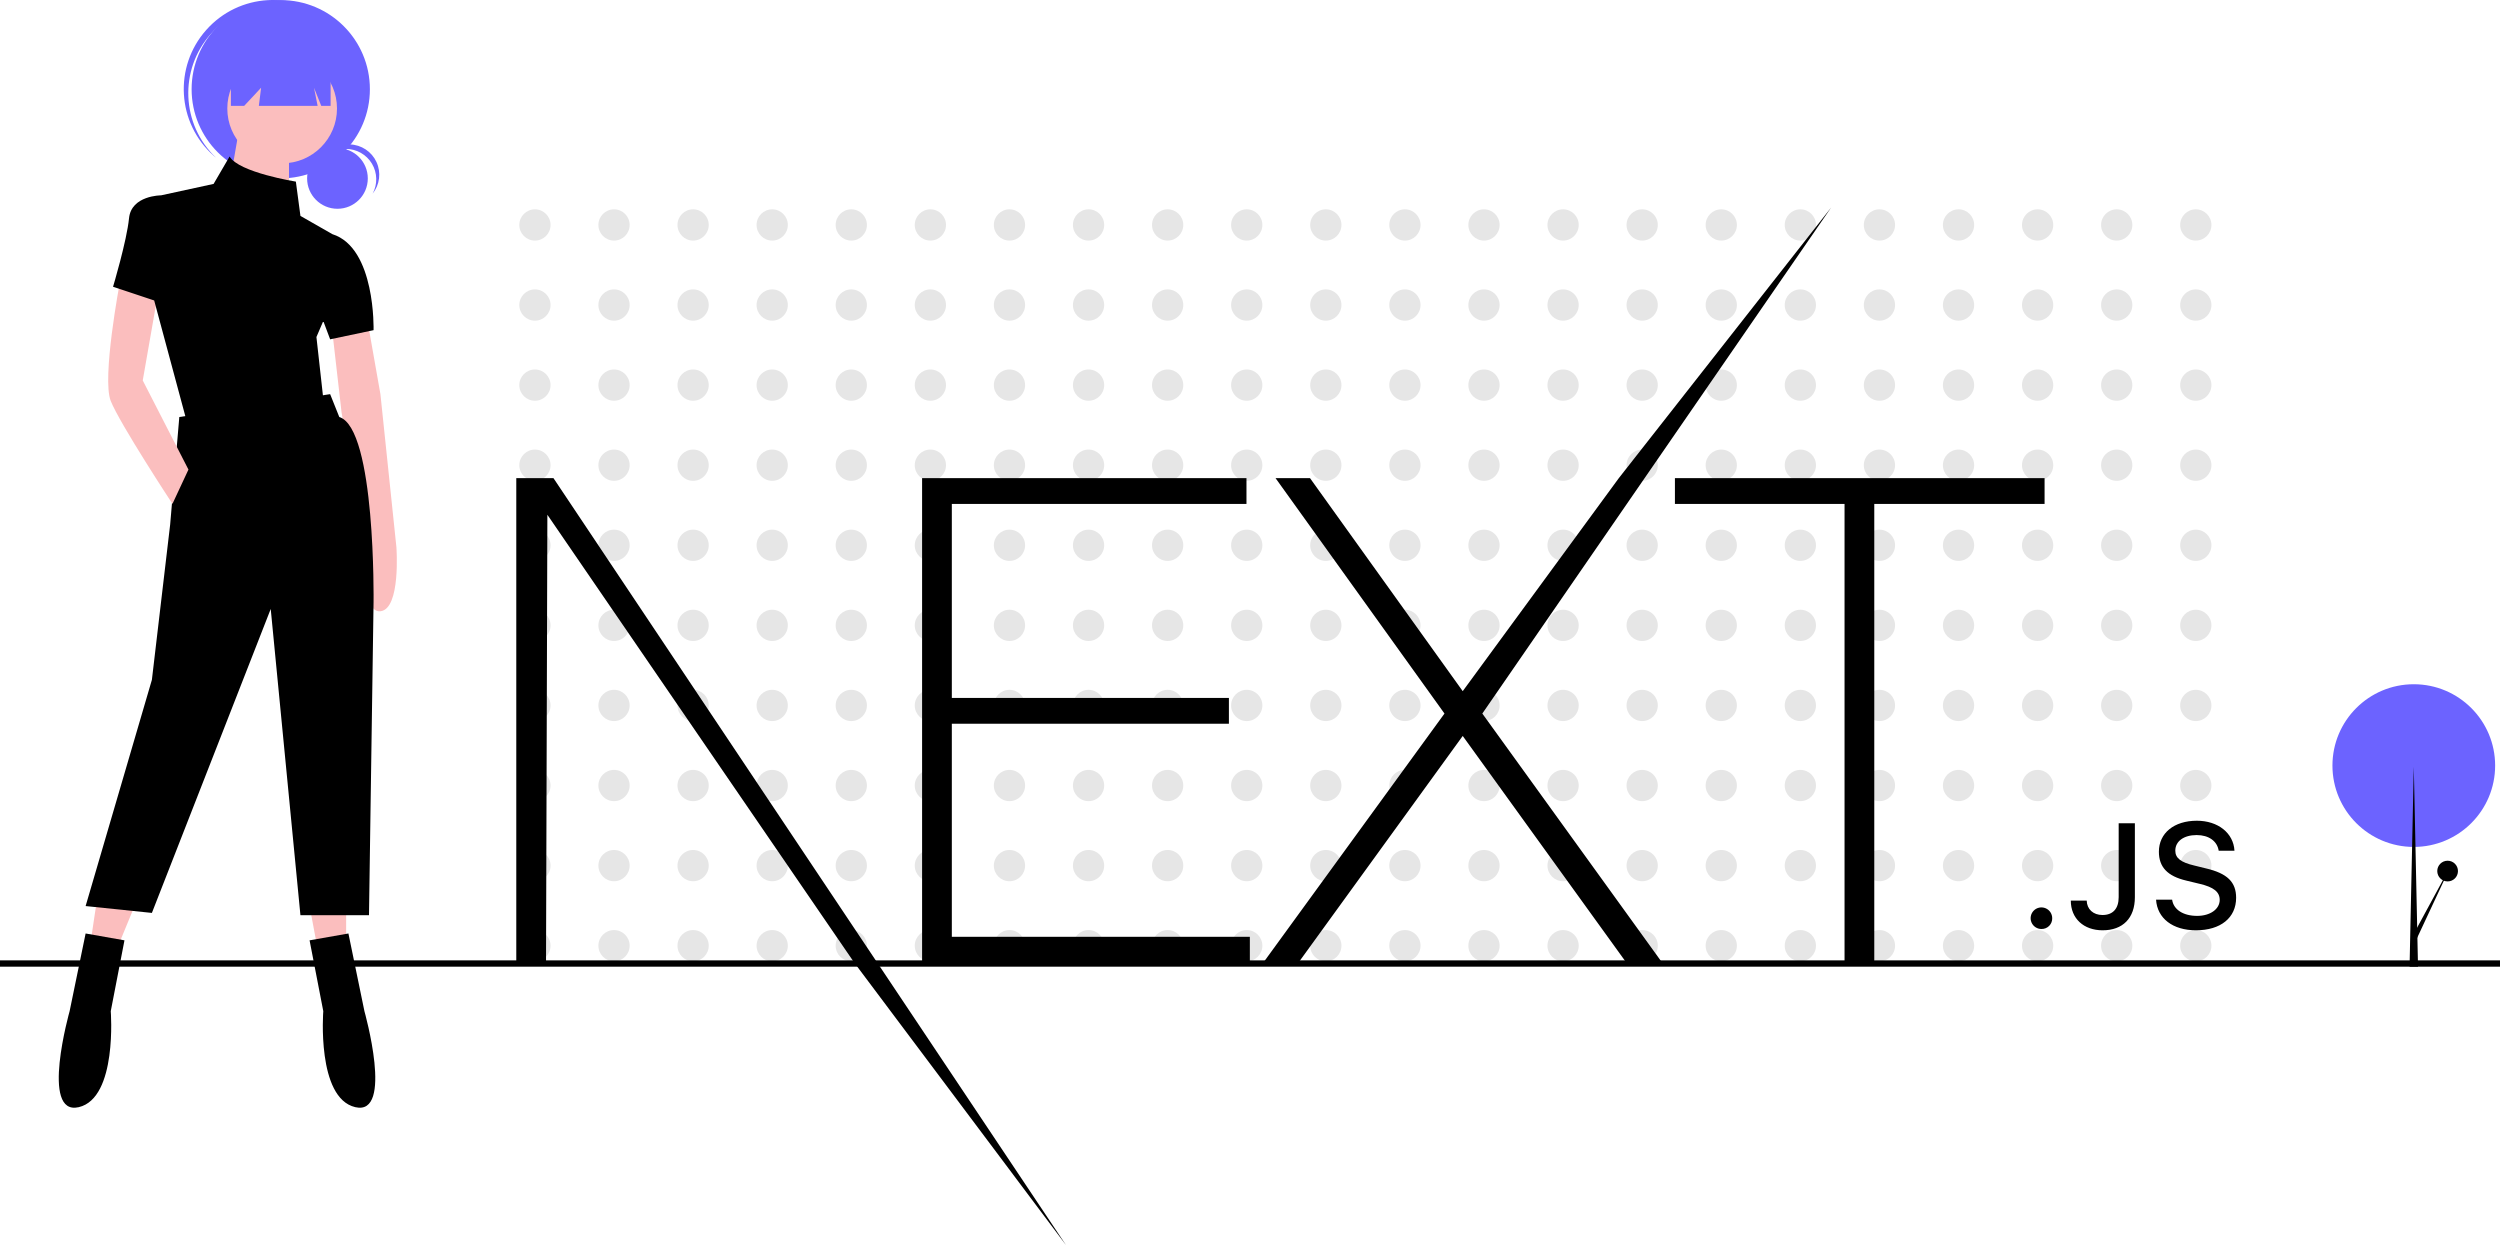
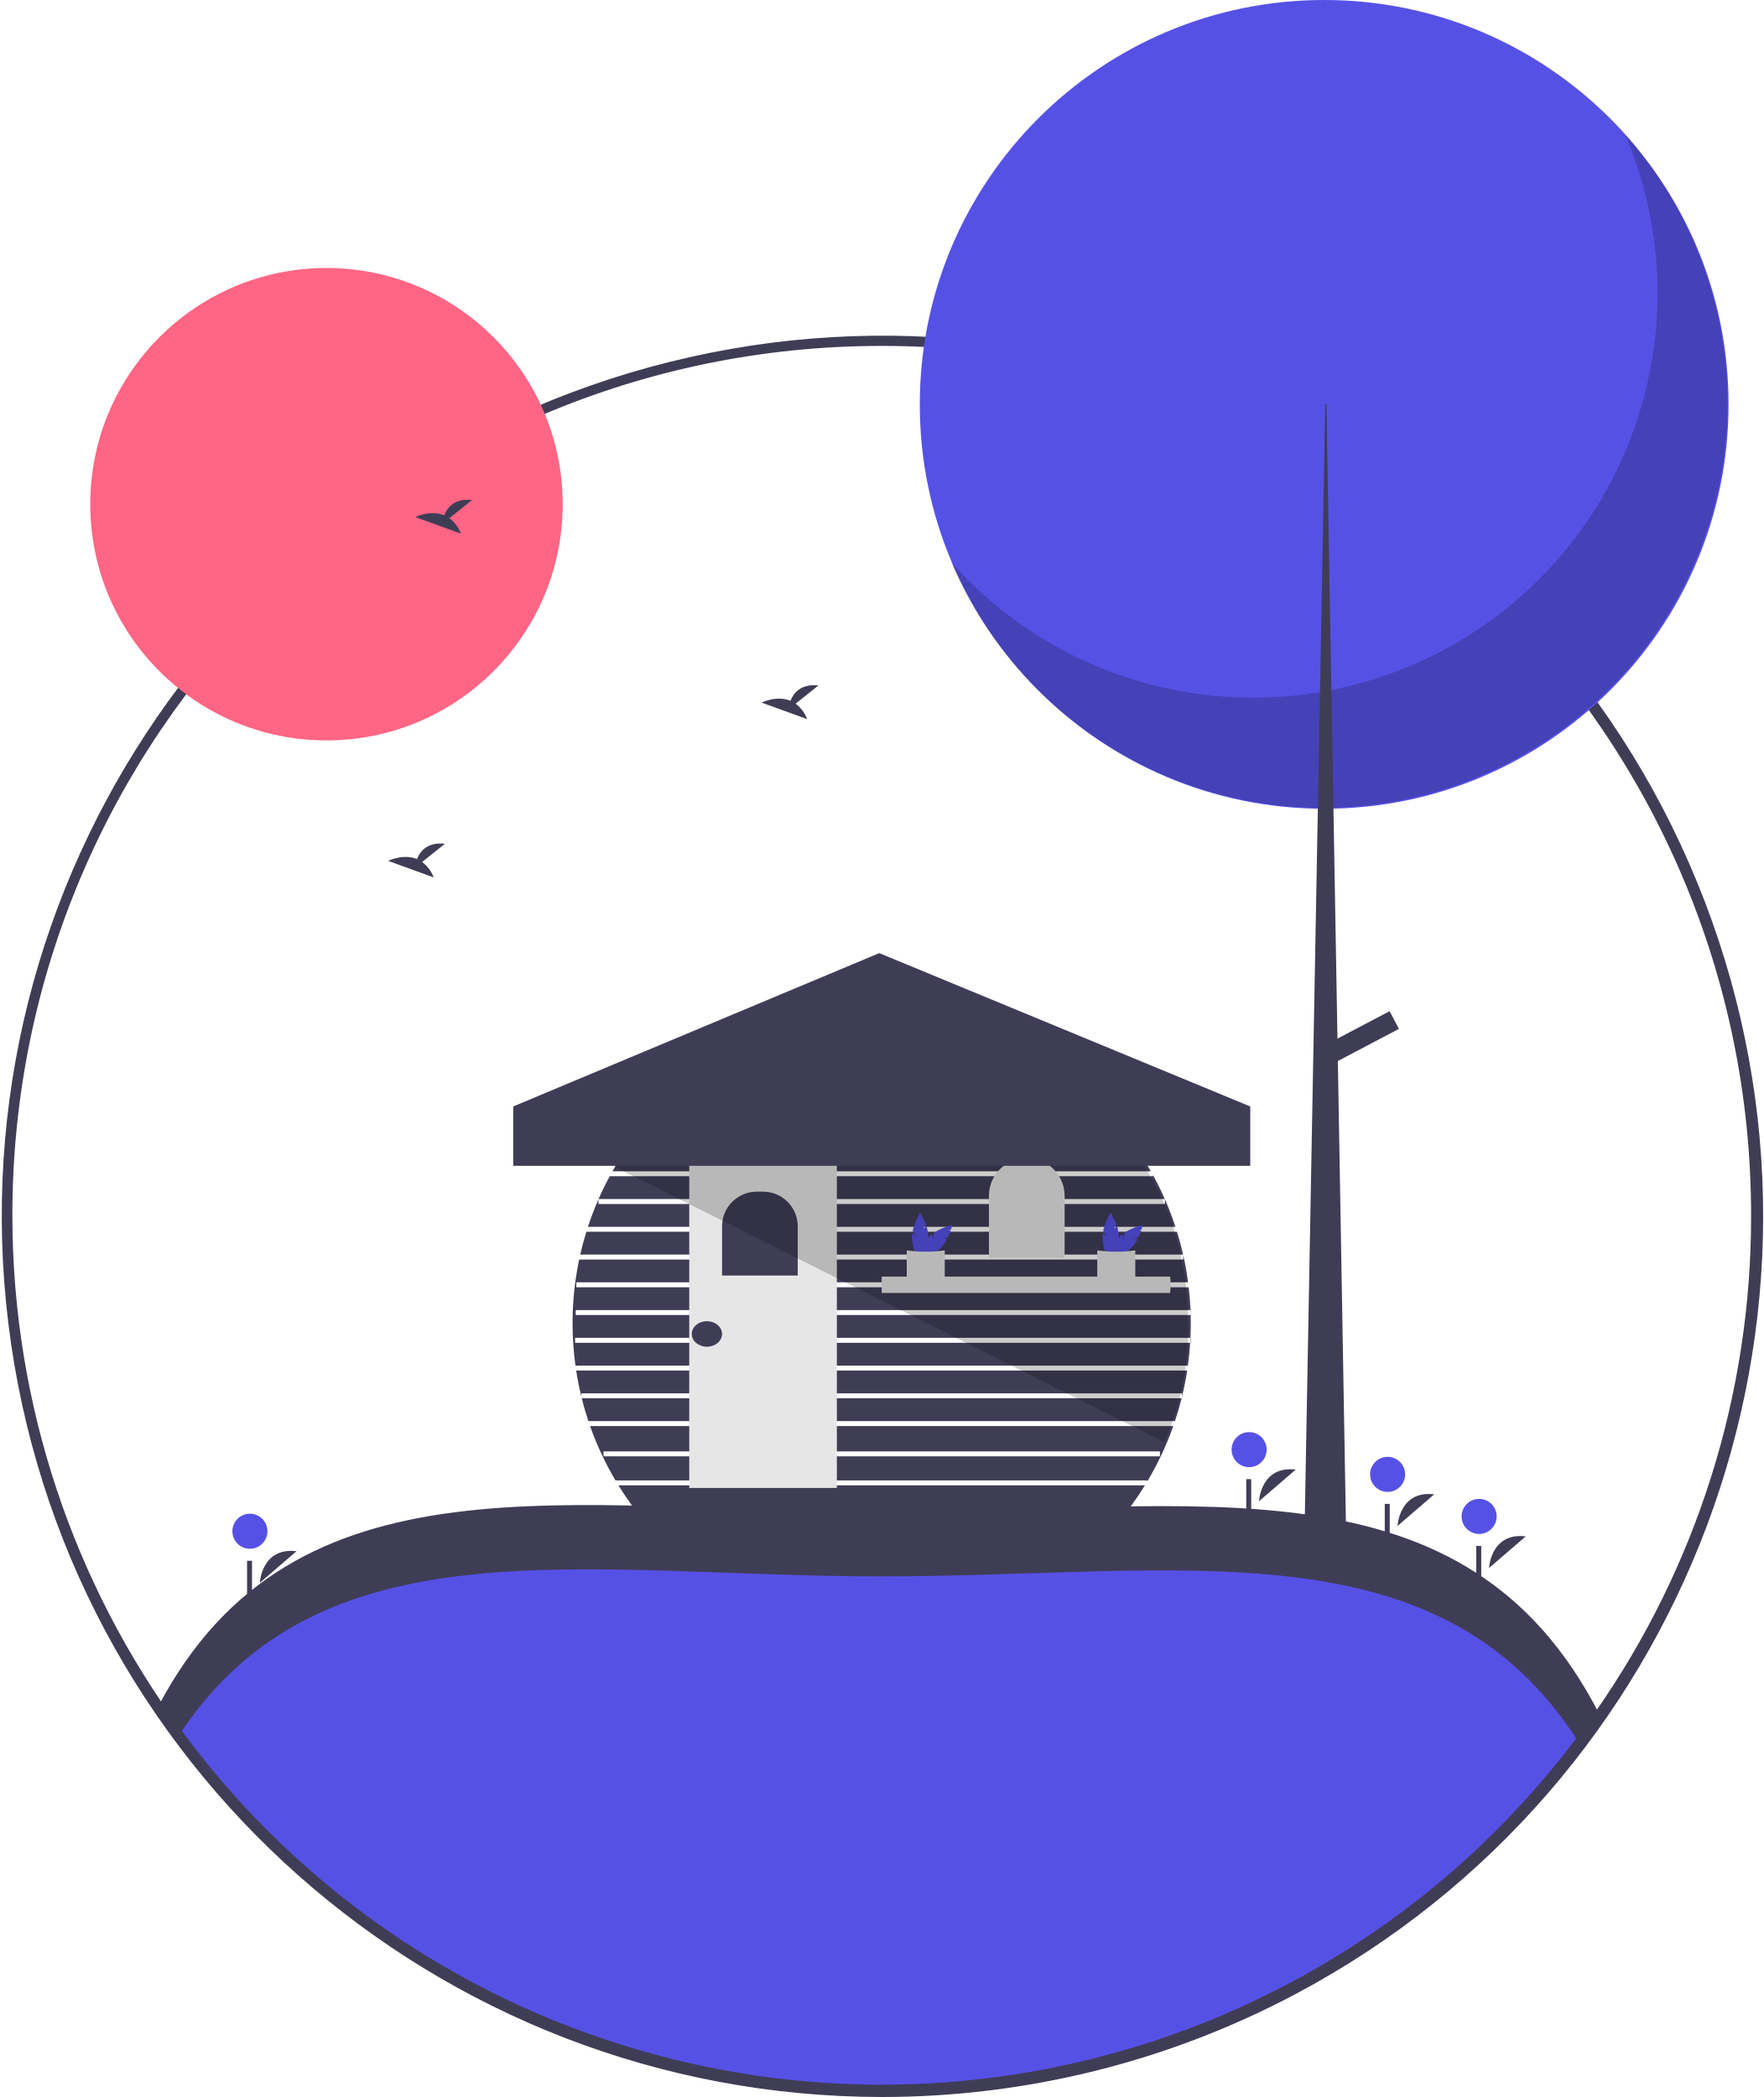
- <svg xmlns="http://www.w3.org/2000/svg" data-name="Layer 1" width="888" height="442.25" viewBox="0 0 888 442.25">
-   <circle cx="190.009" cy="79.904" r="5.55" fill="#e6e6e6" />
-   <circle cx="218.101" cy="79.904" r="5.55" fill="#e6e6e6" />
-   <circle cx="246.194" cy="79.904" r="5.55" fill="#e6e6e6" />
-   <circle cx="274.286" cy="79.904" r="5.55" fill="#e6e6e6" />
-   <circle cx="302.378" cy="79.904" r="5.55" fill="#e6e6e6" />
-   <circle cx="330.471" cy="79.904" r="5.55" fill="#e6e6e6" />
-   <circle cx="358.563" cy="79.904" r="5.55" fill="#e6e6e6" />
-   <circle cx="386.655" cy="79.904" r="5.55" fill="#e6e6e6" />
-   <circle cx="414.747" cy="79.904" r="5.55" fill="#e6e6e6" />
-   <circle cx="442.84" cy="79.904" r="5.55" fill="#e6e6e6" />
-   <circle cx="470.932" cy="79.904" r="5.55" fill="#e6e6e6" />
-   <circle cx="499.024" cy="79.904" r="5.55" fill="#e6e6e6" />
-   <circle cx="527.116" cy="79.904" r="5.55" fill="#e6e6e6" />
-   <circle cx="555.209" cy="79.904" r="5.55" fill="#e6e6e6" />
-   <circle cx="583.301" cy="79.904" r="5.55" fill="#e6e6e6" />
-   <circle cx="611.393" cy="79.904" r="5.55" fill="#e6e6e6" />
-   <circle cx="639.485" cy="79.904" r="5.55" fill="#e6e6e6" />
-   <circle cx="667.578" cy="79.904" r="5.55" fill="#e6e6e6" />
-   <circle cx="695.67" cy="79.904" r="5.55" fill="#e6e6e6" />
-   <circle cx="723.762" cy="79.904" r="5.55" fill="#e6e6e6" />
-   <circle cx="751.854" cy="79.904" r="5.55" fill="#e6e6e6" />
-   <circle cx="779.947" cy="79.904" r="5.55" fill="#e6e6e6" />
-   <circle cx="190.009" cy="108.349" r="5.55" fill="#e6e6e6" />
-   <circle cx="218.101" cy="108.349" r="5.55" fill="#e6e6e6" />
-   <circle cx="246.194" cy="108.349" r="5.55" fill="#e6e6e6" />
-   <circle cx="274.286" cy="108.349" r="5.55" fill="#e6e6e6" />
-   <circle cx="302.378" cy="108.349" r="5.55" fill="#e6e6e6" />
-   <circle cx="330.471" cy="108.349" r="5.55" fill="#e6e6e6" />
-   <circle cx="358.563" cy="108.349" r="5.55" fill="#e6e6e6" />
-   <circle cx="386.655" cy="108.349" r="5.55" fill="#e6e6e6" />
-   <circle cx="414.747" cy="108.349" r="5.55" fill="#e6e6e6" />
-   <circle cx="442.84" cy="108.349" r="5.55" fill="#e6e6e6" />
-   <circle cx="470.932" cy="108.349" r="5.55" fill="#e6e6e6" />
-   <circle cx="499.024" cy="108.349" r="5.55" fill="#e6e6e6" />
-   <circle cx="527.116" cy="108.349" r="5.55" fill="#e6e6e6" />
-   <circle cx="555.209" cy="108.349" r="5.55" fill="#e6e6e6" />
-   <circle cx="583.301" cy="108.349" r="5.55" fill="#e6e6e6" />
-   <circle cx="611.393" cy="108.349" r="5.55" fill="#e6e6e6" />
-   <circle cx="639.485" cy="108.349" r="5.55" fill="#e6e6e6" />
-   <circle cx="667.578" cy="108.349" r="5.55" fill="#e6e6e6" />
-   <circle cx="695.67" cy="108.349" r="5.55" fill="#e6e6e6" />
-   <circle cx="723.762" cy="108.349" r="5.55" fill="#e6e6e6" />
-   <circle cx="751.854" cy="108.349" r="5.55" fill="#e6e6e6" />
-   <circle cx="779.947" cy="108.349" r="5.55" fill="#e6e6e6" />
-   <circle cx="190.009" cy="136.794" r="5.55" fill="#e6e6e6" />
-   <circle cx="218.101" cy="136.794" r="5.55" fill="#e6e6e6" />
-   <circle cx="246.194" cy="136.794" r="5.55" fill="#e6e6e6" />
-   <circle cx="274.286" cy="136.794" r="5.55" fill="#e6e6e6" />
-   <circle cx="302.378" cy="136.794" r="5.55" fill="#e6e6e6" />
-   <circle cx="330.471" cy="136.794" r="5.55" fill="#e6e6e6" />
-   <circle cx="358.563" cy="136.794" r="5.55" fill="#e6e6e6" />
-   <circle cx="386.655" cy="136.794" r="5.55" fill="#e6e6e6" />
-   <circle cx="414.747" cy="136.794" r="5.55" fill="#e6e6e6" />
-   <circle cx="442.84" cy="136.794" r="5.55" fill="#e6e6e6" />
-   <circle cx="470.932" cy="136.794" r="5.55" fill="#e6e6e6" />
-   <circle cx="499.024" cy="136.794" r="5.55" fill="#e6e6e6" />
-   <circle cx="527.116" cy="136.794" r="5.55" fill="#e6e6e6" />
-   <circle cx="555.209" cy="136.794" r="5.55" fill="#e6e6e6" />
-   <circle cx="583.301" cy="136.794" r="5.55" fill="#e6e6e6" />
-   <circle cx="611.393" cy="136.794" r="5.55" fill="#e6e6e6" />
-   <circle cx="639.485" cy="136.794" r="5.55" fill="#e6e6e6" />
-   <circle cx="667.578" cy="136.794" r="5.55" fill="#e6e6e6" />
-   <circle cx="695.67" cy="136.794" r="5.55" fill="#e6e6e6" />
-   <circle cx="723.762" cy="136.794" r="5.55" fill="#e6e6e6" />
-   <circle cx="751.854" cy="136.794" r="5.55" fill="#e6e6e6" />
-   <circle cx="779.947" cy="136.794" r="5.55" fill="#e6e6e6" />
-   <circle cx="190.009" cy="165.239" r="5.55" fill="#e6e6e6" />
-   <circle cx="218.101" cy="165.239" r="5.55" fill="#e6e6e6" />
-   <circle cx="246.194" cy="165.239" r="5.55" fill="#e6e6e6" />
-   <circle cx="274.286" cy="165.239" r="5.55" fill="#e6e6e6" />
-   <circle cx="302.378" cy="165.239" r="5.55" fill="#e6e6e6" />
-   <circle cx="330.471" cy="165.239" r="5.55" fill="#e6e6e6" />
-   <circle cx="358.563" cy="165.239" r="5.55" fill="#e6e6e6" />
-   <circle cx="386.655" cy="165.239" r="5.55" fill="#e6e6e6" />
-   <circle cx="414.747" cy="165.239" r="5.55" fill="#e6e6e6" />
-   <circle cx="442.84" cy="165.239" r="5.55" fill="#e6e6e6" />
-   <circle cx="470.932" cy="165.239" r="5.55" fill="#e6e6e6" />
-   <circle cx="499.024" cy="165.239" r="5.55" fill="#e6e6e6" />
-   <circle cx="527.116" cy="165.239" r="5.55" fill="#e6e6e6" />
-   <circle cx="555.209" cy="165.239" r="5.55" fill="#e6e6e6" />
-   <circle cx="583.301" cy="165.239" r="5.55" fill="#e6e6e6" />
-   <circle cx="611.393" cy="165.239" r="5.55" fill="#e6e6e6" />
-   <circle cx="639.485" cy="165.239" r="5.55" fill="#e6e6e6" />
-   <circle cx="667.578" cy="165.239" r="5.55" fill="#e6e6e6" />
-   <circle cx="695.67" cy="165.239" r="5.55" fill="#e6e6e6" />
-   <circle cx="723.762" cy="165.239" r="5.55" fill="#e6e6e6" />
-   <circle cx="751.854" cy="165.239" r="5.55" fill="#e6e6e6" />
-   <circle cx="779.947" cy="165.239" r="5.55" fill="#e6e6e6" />
-   <circle cx="190.009" cy="193.684" r="5.55" fill="#e6e6e6" />
-   <circle cx="218.101" cy="193.684" r="5.55" fill="#e6e6e6" />
-   <circle cx="246.194" cy="193.684" r="5.55" fill="#e6e6e6" />
-   <circle cx="274.286" cy="193.684" r="5.55" fill="#e6e6e6" />
-   <circle cx="302.378" cy="193.684" r="5.55" fill="#e6e6e6" />
-   <circle cx="330.471" cy="193.684" r="5.55" fill="#e6e6e6" />
-   <circle cx="358.563" cy="193.684" r="5.55" fill="#e6e6e6" />
-   <circle cx="386.655" cy="193.684" r="5.55" fill="#e6e6e6" />
-   <circle cx="414.747" cy="193.684" r="5.55" fill="#e6e6e6" />
-   <circle cx="442.84" cy="193.684" r="5.55" fill="#e6e6e6" />
-   <circle cx="470.932" cy="193.684" r="5.55" fill="#e6e6e6" />
-   <circle cx="499.024" cy="193.684" r="5.55" fill="#e6e6e6" />
-   <circle cx="527.116" cy="193.684" r="5.55" fill="#e6e6e6" />
-   <circle cx="555.209" cy="193.684" r="5.55" fill="#e6e6e6" />
-   <circle cx="583.301" cy="193.684" r="5.55" fill="#e6e6e6" />
-   <circle cx="611.393" cy="193.684" r="5.55" fill="#e6e6e6" />
-   <circle cx="639.485" cy="193.684" r="5.55" fill="#e6e6e6" />
-   <circle cx="667.578" cy="193.684" r="5.55" fill="#e6e6e6" />
-   <circle cx="695.67" cy="193.684" r="5.55" fill="#e6e6e6" />
-   <circle cx="723.762" cy="193.684" r="5.55" fill="#e6e6e6" />
-   <circle cx="751.854" cy="193.684" r="5.55" fill="#e6e6e6" />
-   <circle cx="779.947" cy="193.684" r="5.55" fill="#e6e6e6" />
-   <circle cx="190.009" cy="222.129" r="5.55" fill="#e6e6e6" />
-   <circle cx="218.101" cy="222.129" r="5.55" fill="#e6e6e6" />
-   <circle cx="246.194" cy="222.129" r="5.55" fill="#e6e6e6" />
-   <circle cx="274.286" cy="222.129" r="5.55" fill="#e6e6e6" />
-   <circle cx="302.378" cy="222.129" r="5.55" fill="#e6e6e6" />
-   <circle cx="330.471" cy="222.129" r="5.55" fill="#e6e6e6" />
-   <circle cx="358.563" cy="222.129" r="5.55" fill="#e6e6e6" />
-   <circle cx="386.655" cy="222.129" r="5.55" fill="#e6e6e6" />
-   <circle cx="414.747" cy="222.129" r="5.55" fill="#e6e6e6" />
-   <circle cx="442.84" cy="222.129" r="5.55" fill="#e6e6e6" />
-   <circle cx="470.932" cy="222.129" r="5.55" fill="#e6e6e6" />
-   <circle cx="499.024" cy="222.129" r="5.55" fill="#e6e6e6" />
-   <circle cx="527.116" cy="222.129" r="5.55" fill="#e6e6e6" />
-   <circle cx="555.209" cy="222.129" r="5.55" fill="#e6e6e6" />
-   <circle cx="583.301" cy="222.129" r="5.55" fill="#e6e6e6" />
-   <circle cx="611.393" cy="222.129" r="5.55" fill="#e6e6e6" />
-   <circle cx="639.485" cy="222.129" r="5.55" fill="#e6e6e6" />
-   <circle cx="667.578" cy="222.129" r="5.55" fill="#e6e6e6" />
-   <circle cx="695.67" cy="222.129" r="5.55" fill="#e6e6e6" />
-   <circle cx="723.762" cy="222.129" r="5.55" fill="#e6e6e6" />
-   <circle cx="751.854" cy="222.129" r="5.55" fill="#e6e6e6" />
-   <circle cx="779.947" cy="222.129" r="5.55" fill="#e6e6e6" />
-   <circle cx="190.009" cy="250.573" r="5.55" fill="#e6e6e6" />
-   <circle cx="218.101" cy="250.573" r="5.55" fill="#e6e6e6" />
-   <circle cx="246.194" cy="250.573" r="5.55" fill="#e6e6e6" />
-   <circle cx="274.286" cy="250.573" r="5.55" fill="#e6e6e6" />
-   <circle cx="302.378" cy="250.573" r="5.55" fill="#e6e6e6" />
-   <circle cx="330.471" cy="250.573" r="5.55" fill="#e6e6e6" />
-   <circle cx="358.563" cy="250.573" r="5.55" fill="#e6e6e6" />
-   <circle cx="386.655" cy="250.573" r="5.55" fill="#e6e6e6" />
-   <circle cx="414.747" cy="250.573" r="5.55" fill="#e6e6e6" />
-   <circle cx="442.84" cy="250.573" r="5.55" fill="#e6e6e6" />
-   <circle cx="470.932" cy="250.573" r="5.55" fill="#e6e6e6" />
-   <circle cx="499.024" cy="250.573" r="5.55" fill="#e6e6e6" />
-   <circle cx="527.116" cy="250.573" r="5.55" fill="#e6e6e6" />
-   <circle cx="555.209" cy="250.573" r="5.55" fill="#e6e6e6" />
-   <circle cx="583.301" cy="250.573" r="5.55" fill="#e6e6e6" />
-   <circle cx="611.393" cy="250.573" r="5.55" fill="#e6e6e6" />
-   <circle cx="639.485" cy="250.573" r="5.55" fill="#e6e6e6" />
-   <circle cx="667.578" cy="250.573" r="5.55" fill="#e6e6e6" />
-   <circle cx="695.67" cy="250.573" r="5.55" fill="#e6e6e6" />
-   <circle cx="723.762" cy="250.573" r="5.55" fill="#e6e6e6" />
-   <circle cx="751.854" cy="250.573" r="5.55" fill="#e6e6e6" />
-   <circle cx="779.947" cy="250.573" r="5.55" fill="#e6e6e6" />
-   <circle cx="190.009" cy="279.018" r="5.55" fill="#e6e6e6" />
-   <circle cx="218.101" cy="279.018" r="5.55" fill="#e6e6e6" />
-   <circle cx="246.194" cy="279.018" r="5.55" fill="#e6e6e6" />
-   <circle cx="274.286" cy="279.018" r="5.55" fill="#e6e6e6" />
-   <circle cx="302.378" cy="279.018" r="5.55" fill="#e6e6e6" />
-   <circle cx="330.471" cy="279.018" r="5.55" fill="#e6e6e6" />
-   <circle cx="358.563" cy="279.018" r="5.55" fill="#e6e6e6" />
-   <circle cx="386.655" cy="279.018" r="5.55" fill="#e6e6e6" />
-   <circle cx="414.747" cy="279.018" r="5.55" fill="#e6e6e6" />
-   <circle cx="442.84" cy="279.018" r="5.55" fill="#e6e6e6" />
-   <circle cx="470.932" cy="279.018" r="5.55" fill="#e6e6e6" />
-   <circle cx="499.024" cy="279.018" r="5.55" fill="#e6e6e6" />
-   <circle cx="527.116" cy="279.018" r="5.55" fill="#e6e6e6" />
-   <circle cx="555.209" cy="279.018" r="5.55" fill="#e6e6e6" />
-   <circle cx="583.301" cy="279.018" r="5.55" fill="#e6e6e6" />
-   <circle cx="611.393" cy="279.018" r="5.55" fill="#e6e6e6" />
-   <circle cx="639.485" cy="279.018" r="5.55" fill="#e6e6e6" />
-   <circle cx="667.578" cy="279.018" r="5.55" fill="#e6e6e6" />
-   <circle cx="695.67" cy="279.018" r="5.55" fill="#e6e6e6" />
-   <circle cx="723.762" cy="279.018" r="5.55" fill="#e6e6e6" />
-   <circle cx="751.854" cy="279.018" r="5.55" fill="#e6e6e6" />
-   <circle cx="779.947" cy="279.018" r="5.55" fill="#e6e6e6" />
-   <circle cx="190.009" cy="307.463" r="5.55" fill="#e6e6e6" />
-   <circle cx="218.101" cy="307.463" r="5.55" fill="#e6e6e6" />
-   <circle cx="246.194" cy="307.463" r="5.55" fill="#e6e6e6" />
-   <circle cx="274.286" cy="307.463" r="5.55" fill="#e6e6e6" />
-   <circle cx="302.378" cy="307.463" r="5.55" fill="#e6e6e6" />
-   <circle cx="330.471" cy="307.463" r="5.55" fill="#e6e6e6" />
-   <circle cx="358.563" cy="307.463" r="5.55" fill="#e6e6e6" />
-   <circle cx="386.655" cy="307.463" r="5.55" fill="#e6e6e6" />
-   <circle cx="414.747" cy="307.463" r="5.55" fill="#e6e6e6" />
-   <circle cx="442.84" cy="307.463" r="5.55" fill="#e6e6e6" />
-   <circle cx="470.932" cy="307.463" r="5.55" fill="#e6e6e6" />
-   <circle cx="499.024" cy="307.463" r="5.55" fill="#e6e6e6" />
-   <circle cx="527.116" cy="307.463" r="5.55" fill="#e6e6e6" />
-   <circle cx="555.209" cy="307.463" r="5.55" fill="#e6e6e6" />
-   <circle cx="583.301" cy="307.463" r="5.55" fill="#e6e6e6" />
-   <circle cx="611.393" cy="307.463" r="5.55" fill="#e6e6e6" />
-   <circle cx="639.485" cy="307.463" r="5.55" fill="#e6e6e6" />
-   <circle cx="667.578" cy="307.463" r="5.55" fill="#e6e6e6" />
-   <circle cx="695.67" cy="307.463" r="5.55" fill="#e6e6e6" />
-   <circle cx="723.762" cy="307.463" r="5.55" fill="#e6e6e6" />
-   <circle cx="751.854" cy="307.463" r="5.55" fill="#e6e6e6" />
-   <circle cx="779.947" cy="307.463" r="5.55" fill="#e6e6e6" />
-   <circle cx="190.009" cy="335.908" r="5.55" fill="#e6e6e6" />
-   <circle cx="218.101" cy="335.908" r="5.55" fill="#e6e6e6" />
-   <circle cx="246.194" cy="335.908" r="5.55" fill="#e6e6e6" />
-   <circle cx="274.286" cy="335.908" r="5.55" fill="#e6e6e6" />
-   <circle cx="302.378" cy="335.908" r="5.55" fill="#e6e6e6" />
-   <circle cx="330.471" cy="335.908" r="5.55" fill="#e6e6e6" />
-   <circle cx="358.563" cy="335.908" r="5.55" fill="#e6e6e6" />
-   <circle cx="386.655" cy="335.908" r="5.55" fill="#e6e6e6" />
-   <circle cx="414.747" cy="335.908" r="5.55" fill="#e6e6e6" />
-   <circle cx="442.84" cy="335.908" r="5.55" fill="#e6e6e6" />
-   <circle cx="470.932" cy="335.908" r="5.55" fill="#e6e6e6" />
-   <circle cx="499.024" cy="335.908" r="5.55" fill="#e6e6e6" />
-   <circle cx="527.116" cy="335.908" r="5.55" fill="#e6e6e6" />
-   <circle cx="555.209" cy="335.908" r="5.55" fill="#e6e6e6" />
-   <circle cx="583.301" cy="335.908" r="5.55" fill="#e6e6e6" />
-   <circle cx="611.393" cy="335.908" r="5.55" fill="#e6e6e6" />
-   <circle cx="639.485" cy="335.908" r="5.55" fill="#e6e6e6" />
-   <circle cx="667.578" cy="335.908" r="5.55" fill="#e6e6e6" />
-   <circle cx="695.67" cy="335.908" r="5.55" fill="#e6e6e6" />
-   <circle cx="723.762" cy="335.908" r="5.55" fill="#e6e6e6" />
-   <circle cx="751.854" cy="335.908" r="5.55" fill="#e6e6e6" />
-   <circle cx="779.947" cy="335.908" r="5.55" fill="#e6e6e6" />
-   <rect y="341.123" width="888" height="2.241" />
-   <circle cx="857.378" cy="271.935" r="28.894" fill="#6c63ff" />
-   <circle cx="869.392" cy="309.404" r="3.677" />
-   <path d="M483.528,398.704H598.747V407.862H494.09v68.924h98.416v9.158H494.09v75.672H599.947v9.158h-116.419Zm125.541,0h12.242l54.249,75.672,55.449-75.672,75.42-96.121L682.521,482.329l63.85,88.445H733.649l-58.09-80.492-58.33,80.492H604.748L669.079,482.329ZM750.932,407.862v-9.158H882.234V407.862h-60.49V570.774H811.182V407.862Zm-411.547-9.158h13.202L534.637,671.125,459.405,570.774,350.427,411.718l-.48,159.056H339.385ZM881.17,558.852a3.833,3.833,0,1,1,3.776-3.833A3.733,3.733,0,0,1,881.17,558.852Zm10.378-10.083h5.651c.077,3.061,2.312,5.119,5.6,5.119,3.673,0,5.754-2.212,5.754-6.353V521.298h5.754v26.262c0,7.459-4.316,11.755-11.457,11.755C896.146,559.315,891.548,555.148,891.548,548.769Zm30.287-.334h5.703c.488,3.524,3.93,5.762,8.888,5.762,4.624,0,8.015-2.392,8.015-5.685,0-2.829-2.158-4.527-7.064-5.685l-4.778-1.157c-6.705-1.569-9.762-4.81-9.762-10.263,0-6.611,5.395-11.009,13.486-11.009,7.527,0,13.024,4.398,13.358,10.649h-5.6c-.539-3.421-3.519-5.556-7.835-5.556-4.547,0-7.578,2.186-7.578,5.53,0,2.649,1.952,4.167,6.782,5.299l4.084,1.003c7.604,1.775,10.738,4.861,10.738,10.443,0,7.099-5.497,11.549-14.283,11.549C927.769,559.315,922.245,555.071,921.834,548.435Z" transform="translate(-156 -228.8752)" />
-   <circle cx="119.864" cy="63.38" r="10.778" fill="#6c63ff" />
-   <path d="M278.867,281.774a10.78,10.78,0,0,1,9.488,15.894A10.776,10.776,0,1,0,270.452,285.827,10.752,10.752,0,0,1,278.867,281.774Z" transform="translate(-156 -228.8752)" fill="#6c63ff" />
-   <circle cx="99.723" cy="31.696" r="31.661" fill="#6c63ff" />
-   <path d="M230.874,240.927a31.656,31.656,0,0,1,43.878-3.32c-.259-.246-.515-.494-.784-.733A31.661,31.661,0,0,0,231.897,284.2c.269.239.545.464.82.693A31.656,31.656,0,0,1,230.874,240.927Z" transform="translate(-156 -228.8752)" fill="#6c63ff" />
-   <path d="M286.254,341.281l4.87,27.599,5.682,54.386s1.623,21.917-5.682,22.728-5.682-24.352-5.682-24.352L277.325,375.374l-3.247-28.41Z" transform="translate(-156 -228.8752)" fill="#fbbebe" />
-   <circle cx="100.22" cy="38.539" r="19.481" fill="#fbbebe" />
-   <polygon points="84.797 46.656 81.55 65.326 102.655 70.196 102.655 52.338 84.797 46.656" fill="#fbbebe" />
-   <polygon points="34.47 319.397 32.035 335.631 41.776 336.443 47.458 322.644 34.47 319.397" fill="#fbbebe" />
-   <polygon points="109.961 321.832 112.396 334.82 122.948 334.82 122.948 322.644 109.961 321.832" fill="#fbbebe" />
-   <path d="M273.266,368.88l-53.574,8.117-3.247,38.151-6.494,55.198-23.54,80.361,23.54,2.435,42.21-107.96,10.552,108.772H287.066l1.623-111.207s.812-61.691-12.176-65.75Z" transform="translate(-156 -228.8752)" />
-   <path d="M200.211,562.883l-13.799-2.435-5.682,27.599s-10.552,37.34,3.247,34.093,11.364-34.093,11.364-34.093Z" transform="translate(-156 -228.8752)" />
-   <path d="M265.961,562.883l13.799-2.435,5.682,27.599s10.552,37.34-3.247,34.093-11.364-34.093-11.364-34.093Z" transform="translate(-156 -228.8752)" />
-   <path d="M198.587,329.105s-6.494,34.093-3.247,42.21,21.917,36.528,21.917,36.528l5.682-12.176-16.235-31.657,5.682-32.469Z" transform="translate(-156 -228.8752)" fill="#fbbebe" />
-   <path d="M262.714,305.565l-1.623-12.176s-20.293-3.247-23.54-8.929l-5.682,9.741-18.67,4.059s-10.552,0-11.364,8.117-5.682,24.352-5.682,24.352l14.611,4.87,11.364,42.21,48.704-7.306L268.396,348.587l2.435-5.682,2.435,6.494,15.423-3.247s.812-29.222-14.611-34.093Z" transform="translate(-156 -228.8752)" />
-   <polygon points="82.014 17.207 82.014 37.599 86.737 37.599 92.747 31.16 91.942 37.599 112.817 37.599 111.529 31.16 114.105 37.599 117.432 37.599 117.432 17.207 82.014 17.207" fill="#6c63ff" />
-   <polygon points="858.878 343.354 855.878 343.354 857.378 272.354 858.878 343.354" />
-   <polygon points="858 334.354 856.538 333.23 870.865 306.829 858 334.354" />
+ <svg xmlns="http://www.w3.org/2000/svg" data-name="Layer 1" width="713" height="847.86" viewBox="0 0 713 847.86">
+   <path d="M482.08,603.4a122.537,122.537,0,0,0,5.14,12.38v.01q2.355,4.92,5.12,9.59H707.36v.43q2.925-4.875,5.38-10.04a120.099,120.099,0,0,0,5.14-12.37Zm5.42,12.25v-2H712.49v2Zm16.76,26.54H695.7a125.032,125.032,0,0,0,10.71-14.81H493.55A125.041,125.041,0,0,0,504.26,642.191Z" transform="translate(-243.5 -26.81984)" fill="#3f3d56" />
+   <path d="M721.24,592.181c-.77,3.13-1.67,6.2-2.68,9.22H481.4c-1.01-3.02-1.91-6.09-2.68-9.22Z" transform="translate(-243.5 -26.81984)" fill="#3f3d56" />
+   <path d="M721.39,591.59v-1.41H478.57v1.41q-1.275-5.22-2.11-10.63H723.5Q722.675,586.361,721.39,591.59Z" transform="translate(-243.5 -26.81984)" fill="#3f3d56" />
+   <path d="M476.02,567.74v2H724.71c-.19,3.11-.49,6.18-.92,9.22H476.17c-.42-3.02-.73-6.08-.91-9.18-.18-2.62-.26-5.26-.26-7.93,0-1.8.04-3.59.11-5.37v-.02q.255-5.685.98-11.22v-.01q.63-4.635,1.57-9.16H721.9v-1.82q1.23,5.43,1.96,11.04H476.53v2H724.11q.495,4.185.7,8.44l.03.78H476.28v2H724.91c.04,1.11.05,2.22.05,3.34,0,1.98-.05,3.94-.14,5.89Z" transform="translate(-243.5 -26.81984)" fill="#3f3d56" />
+   <path d="M721.86,534.071H478.1q1.065-4.68,2.47-9.22H719.35v-.11C720.31,527.8,721.14,530.91,721.86,534.071Z" transform="translate(-243.5 -26.81984)" fill="#3f3d56" />
+   <path d="M718.75,522.85H481.21q1.86-5.7,4.25-11.14v1.91H714.5v-1.9Q716.885,517.15,718.75,522.85Z" transform="translate(-243.5 -26.81984)" fill="#3f3d56" />
+   <path d="M714.45,511.62H485.5q2.07-4.71,4.53-9.22H709.66v-.5Q712.27,506.641,714.45,511.62Z" transform="translate(-243.5 -26.81984)" fill="#3f3d56" />
+   <path d="M708.82,500.4H491.13a125.006,125.006,0,0,1,217.69,0Z" transform="translate(-243.5 -26.81984)" fill="#3f3d56" />
+   <path d="M478.57,591.59a5.653,5.653,0,0,0,.15.59h-.15Z" transform="translate(-243.5 -26.81984)" opacity="0.5" />
+   <path d="M721.39,591.59v.59h-.15A5.666,5.666,0,0,0,721.39,591.59Z" transform="translate(-243.5 -26.81984)" opacity="0.5" />
+   <path d="M724.96,567.74v2h-.25c.02-.25.04-.5.05-.75.02-.42.04-.83.06-1.25Z" transform="translate(-243.5 -26.81984)" opacity="0.5" />
+   <path d="M724.96,556.51v2h-.05c-.01-.67-.04-1.33-.07-2Z" transform="translate(-243.5 -26.81984)" opacity="0.5" />
+   <path d="M721.9,534.071v.18c-.01-.06-.03-.12-.04-.18Z" transform="translate(-243.5 -26.81984)" opacity="0.5" />
+   <path d="M485.46,511.62h.04a.357.357,0,0,1-.04.09Z" transform="translate(-243.5 -26.81984)" opacity="0.5" />
+   <path d="M714.5,511.62v.1a.935.935,0,0,0-.05-.1Z" transform="translate(-243.5 -26.81984)" opacity="0.5" />
+   <rect x="254.71" y="462.358" width="203.539" height="2" opacity="0.5" />
+   <rect x="263.127" y="451.135" width="187.214" height="2" opacity="0.5" />
+   <rect x="274.605" y="439.912" width="163.749" height="2" opacity="0.5" />
+   <rect x="530.603" y="455.637" width="136.203" height="2" transform="translate(-244.3907 -25.64963) rotate(-0.11191)" opacity="0.5" />
+   <rect x="278.674" y="469.361" width="59.684" height="132.248" fill="#e6e6e6" />
+   <path d="M305.978,481.813h2.527a14.04,14.04,0,0,1,14.04,14.04v19.88a0,0,0,0,1,0,0H291.937a0,0,0,0,1,0,0V495.853A14.04,14.04,0,0,1,305.978,481.813Z" fill="#3f3d56" />
+   <path d="M415.144,468.204h0a15.304,15.304,0,0,1,15.304,15.304v24.996a0,0,0,0,1,0,0H399.84a0,0,0,0,1,0,0v-24.996A15.304,15.304,0,0,1,415.144,468.204Z" fill="#e6e6e6" />
+   <path d="M716.798,546.036a31.95,31.95,0,0,1-.199,3.571H599.98V542.975H716.65Q716.795,544.498,716.798,546.036Z" transform="translate(-243.5 -26.81984)" fill="#e6e6e6" />
+   <path d="M616.715,523.649l1.134-1.752a26.267,26.267,0,0,0-1.163-2.723l-.733.592.58-.897c-.553-1.089-.988-1.775-.988-1.775a25.173,25.173,0,0,0-3.033,7.376l1.455,2.248-1.61-1.301a10.627,10.627,0,0,0-.088,1.333c0,4.493,1.467,8.135,3.277,8.135s3.277-3.642,3.277-8.135a13.991,13.991,0,0,0-.75-4.198Z" transform="translate(-243.5 -26.81984)" fill="#5651e5" />
+   <path d="M624.739,527.544l2.041-.437a26.267,26.267,0,0,0,1.103-2.748l-.937-.1,1.045-.224c.379-1.161.556-1.954.556-1.954a25.173,25.173,0,0,0-7.361,3.071l-.561,2.618-.219-2.059a10.628,10.628,0,0,0-1.005.88c-3.177,3.177-4.715,6.79-3.435,8.069s4.893-.258,8.069-3.435a13.991,13.991,0,0,0,2.438-3.498Z" transform="translate(-243.5 -26.81984)" fill="#5651e5" />
+   <path d="M625.485,544.928c-4.732.303-9.887-.018-15.372,0V532.371a55.407,55.407,0,0,0,15.372,0Z" transform="translate(-243.5 -26.81984)" fill="#e6e6e6" />
+   <path d="M693.744,523.649l1.134-1.752a26.267,26.267,0,0,0-1.163-2.723l-.733.592.58-.897c-.553-1.089-.988-1.775-.988-1.775a25.173,25.173,0,0,0-3.033,7.376l1.455,2.248-1.61-1.301a10.627,10.627,0,0,0-.088,1.333c0,4.493,1.467,8.135,3.277,8.135s3.277-3.642,3.277-8.135a13.991,13.991,0,0,0-.75-4.198Z" transform="translate(-243.5 -26.81984)" fill="#5651e5" />
+   <path d="M701.768,527.544l2.041-.437a26.267,26.267,0,0,0,1.103-2.748l-.937-.1,1.045-.224c.379-1.161.556-1.954.556-1.954a25.173,25.173,0,0,0-7.361,3.071l-.561,2.618-.219-2.059a10.628,10.628,0,0,0-1.005.88c-3.177,3.177-4.715,6.79-3.435,8.069s4.893-.258,8.069-3.435a13.991,13.991,0,0,0,2.438-3.498Z" transform="translate(-243.5 -26.81984)" fill="#5651e5" />
+   <path d="M702.513,544.928c-4.732.303-9.887-.018-15.372,0V532.371a55.407,55.407,0,0,0,15.372,0Z" transform="translate(-243.5 -26.81984)" fill="#e6e6e6" />
+   <ellipse cx="285.816" cy="539.349" rx="6.121" ry="5.153" fill="#3f3d56" />
+   <path d="M890.19,720.98c-64.01,91.42-170.12,151.2-290.19,151.2-121.51,0-228.72-61.22-292.47-154.5,54.9-104.35,166.37-78.5,292.47-78.5C727.42,639.181,835.87,614.84,890.19,720.98Z" transform="translate(-243.5 -26.81984)" fill="#5651e5" />
+   <path d="M600,664.181c121.207,0,225.245-22.015,281.858,67.196q4.273-5.614,8.332-11.396c-54.32-106.14-162.77-81.8-290.19-81.8-126.1,0-237.57-25.85-292.47,78.5q4.071,5.957,8.382,11.732C373.276,640.784,480.013,664.181,600,664.181Z" transform="translate(-243.5 -26.81984)" fill="#3f3d56" />
+   <path d="M600,874.68a356.041,356.041,0,1,1,167.295-41.605A356.627,356.627,0,0,1,600,874.68Zm0-710a353.5,353.5,0,1,0,165.885,665.746A356.518,356.518,0,0,0,889.781,720.689a354.039,354.039,0,0,0,35.937-340.105h0A353.211,353.211,0,0,0,600,164.68Z" transform="translate(-243.5 -26.81984)" fill="#3f3d56" />
+   <path d="M600,872.68a354.419,354.419,0,0,1-354.5-354.5C245.5,322.708,404.528,163.68,600,163.68c195.472,0,354.5,159.028,354.5,354.5a352.229,352.229,0,0,1-63.901,203.091h0A355.097,355.097,0,0,1,600,872.68Zm0-706c-193.818,0-351.5,157.682-351.5,351.5A351.527,351.527,0,0,0,888.142,719.55h0A349.248,349.248,0,0,0,951.5,518.18C951.5,324.362,793.817,166.68,600,166.68Z" transform="translate(-243.5 -26.81984)" fill="#3f3d56" />
+   <circle cx="132" cy="203.861" r="95.5" fill="#ff6584" />
+   <circle cx="535.391" cy="163.5" r="163.5" fill="#5651e5" />
+   <path d="M900.512,81.115A163.513,163.513,0,0,1,628.073,254.158,163.514,163.514,0,1,0,900.512,81.115Z" transform="translate(-243.5 -26.81984)" opacity="0.2" />
+   <polygon points="535.84 163.5 536.289 163.5 544.374 627.049 527.306 627.049 535.84 163.5" fill="#3f3d56" />
+   <rect x="789.671" y="431.078" width="8.085" height="30.544" transform="translate(575.4112 -490.7306) rotate(62.23413)" fill="#3f3d56" />
+   <path d="M752.544,633.793s.691-14.47,14.847-12.788" transform="translate(-243.5 -26.81984)" fill="#3f3d56" />
+   <circle cx="505.044" cy="586.118" r="7.085" fill="#5651e5" />
+   <rect x="503.891" y="598.049" width="2" height="14" fill="#3f3d56" />
+   <path d="M845.544,660.793s.691-14.47,14.847-12.788" transform="translate(-243.5 -26.81984)" fill="#3f3d56" />
+   <circle cx="598.044" cy="613.118" r="7.085" fill="#5651e5" />
+   <rect x="596.891" y="625.049" width="2" height="14" fill="#3f3d56" />
+   <path d="M348.544,666.793s.691-14.47,14.847-12.788" transform="translate(-243.5 -26.81984)" fill="#3f3d56" />
+   <circle cx="101.044" cy="619.118" r="7.085" fill="#5651e5" />
+   <rect x="99.891" y="631.049" width="2" height="14" fill="#3f3d56" />
+   <path d="M808.544,643.793s.691-14.47,14.847-12.788" transform="translate(-243.5 -26.81984)" fill="#3f3d56" />
+   <circle cx="561.044" cy="596.118" r="7.085" fill="#5651e5" />
+   <rect x="559.891" y="608.049" width="2" height="14" fill="#3f3d56" />
+   <path d="M425.185,236.335l9.206-7.363c-7.151-.789-10.09,3.111-11.292,6.198-5.587-2.32-11.669.72-11.669.72l18.419,6.687A13.938,13.938,0,0,0,425.185,236.335Z" transform="translate(-243.5 -26.81984)" fill="#3f3d56" />
+   <path d="M565.185,311.335l9.206-7.363c-7.151-.789-10.09,3.111-11.292,6.198-5.587-2.32-11.669.72-11.669.72l18.419,6.687A13.938,13.938,0,0,0,565.185,311.335Z" transform="translate(-243.5 -26.81984)" fill="#3f3d56" />
+   <path d="M414.185,375.335l9.206-7.363c-7.151-.789-10.09,3.111-11.292,6.198-5.587-2.32-11.669.72-11.669.72l18.419,6.687A13.938,13.938,0,0,0,414.185,375.335Z" transform="translate(-243.5 -26.81984)" fill="#3f3d56" />
+   <path d="M724,563.181a116.421,116.421,0,0,1-9.73,46.75L506.9,506.01l-15.77-7.83,21.37-1.17,185.21-10.12C715.34,507.37,724,534.03,724,563.181Z" transform="translate(-243.5 -26.81984)" opacity="0.2" />
+   <polygon points="505.5 471.361 207.5 471.361 207.5 447.361 355.5 385.361 505.5 447.361 505.5 471.361" fill="#3f3d56" />
</svg>
